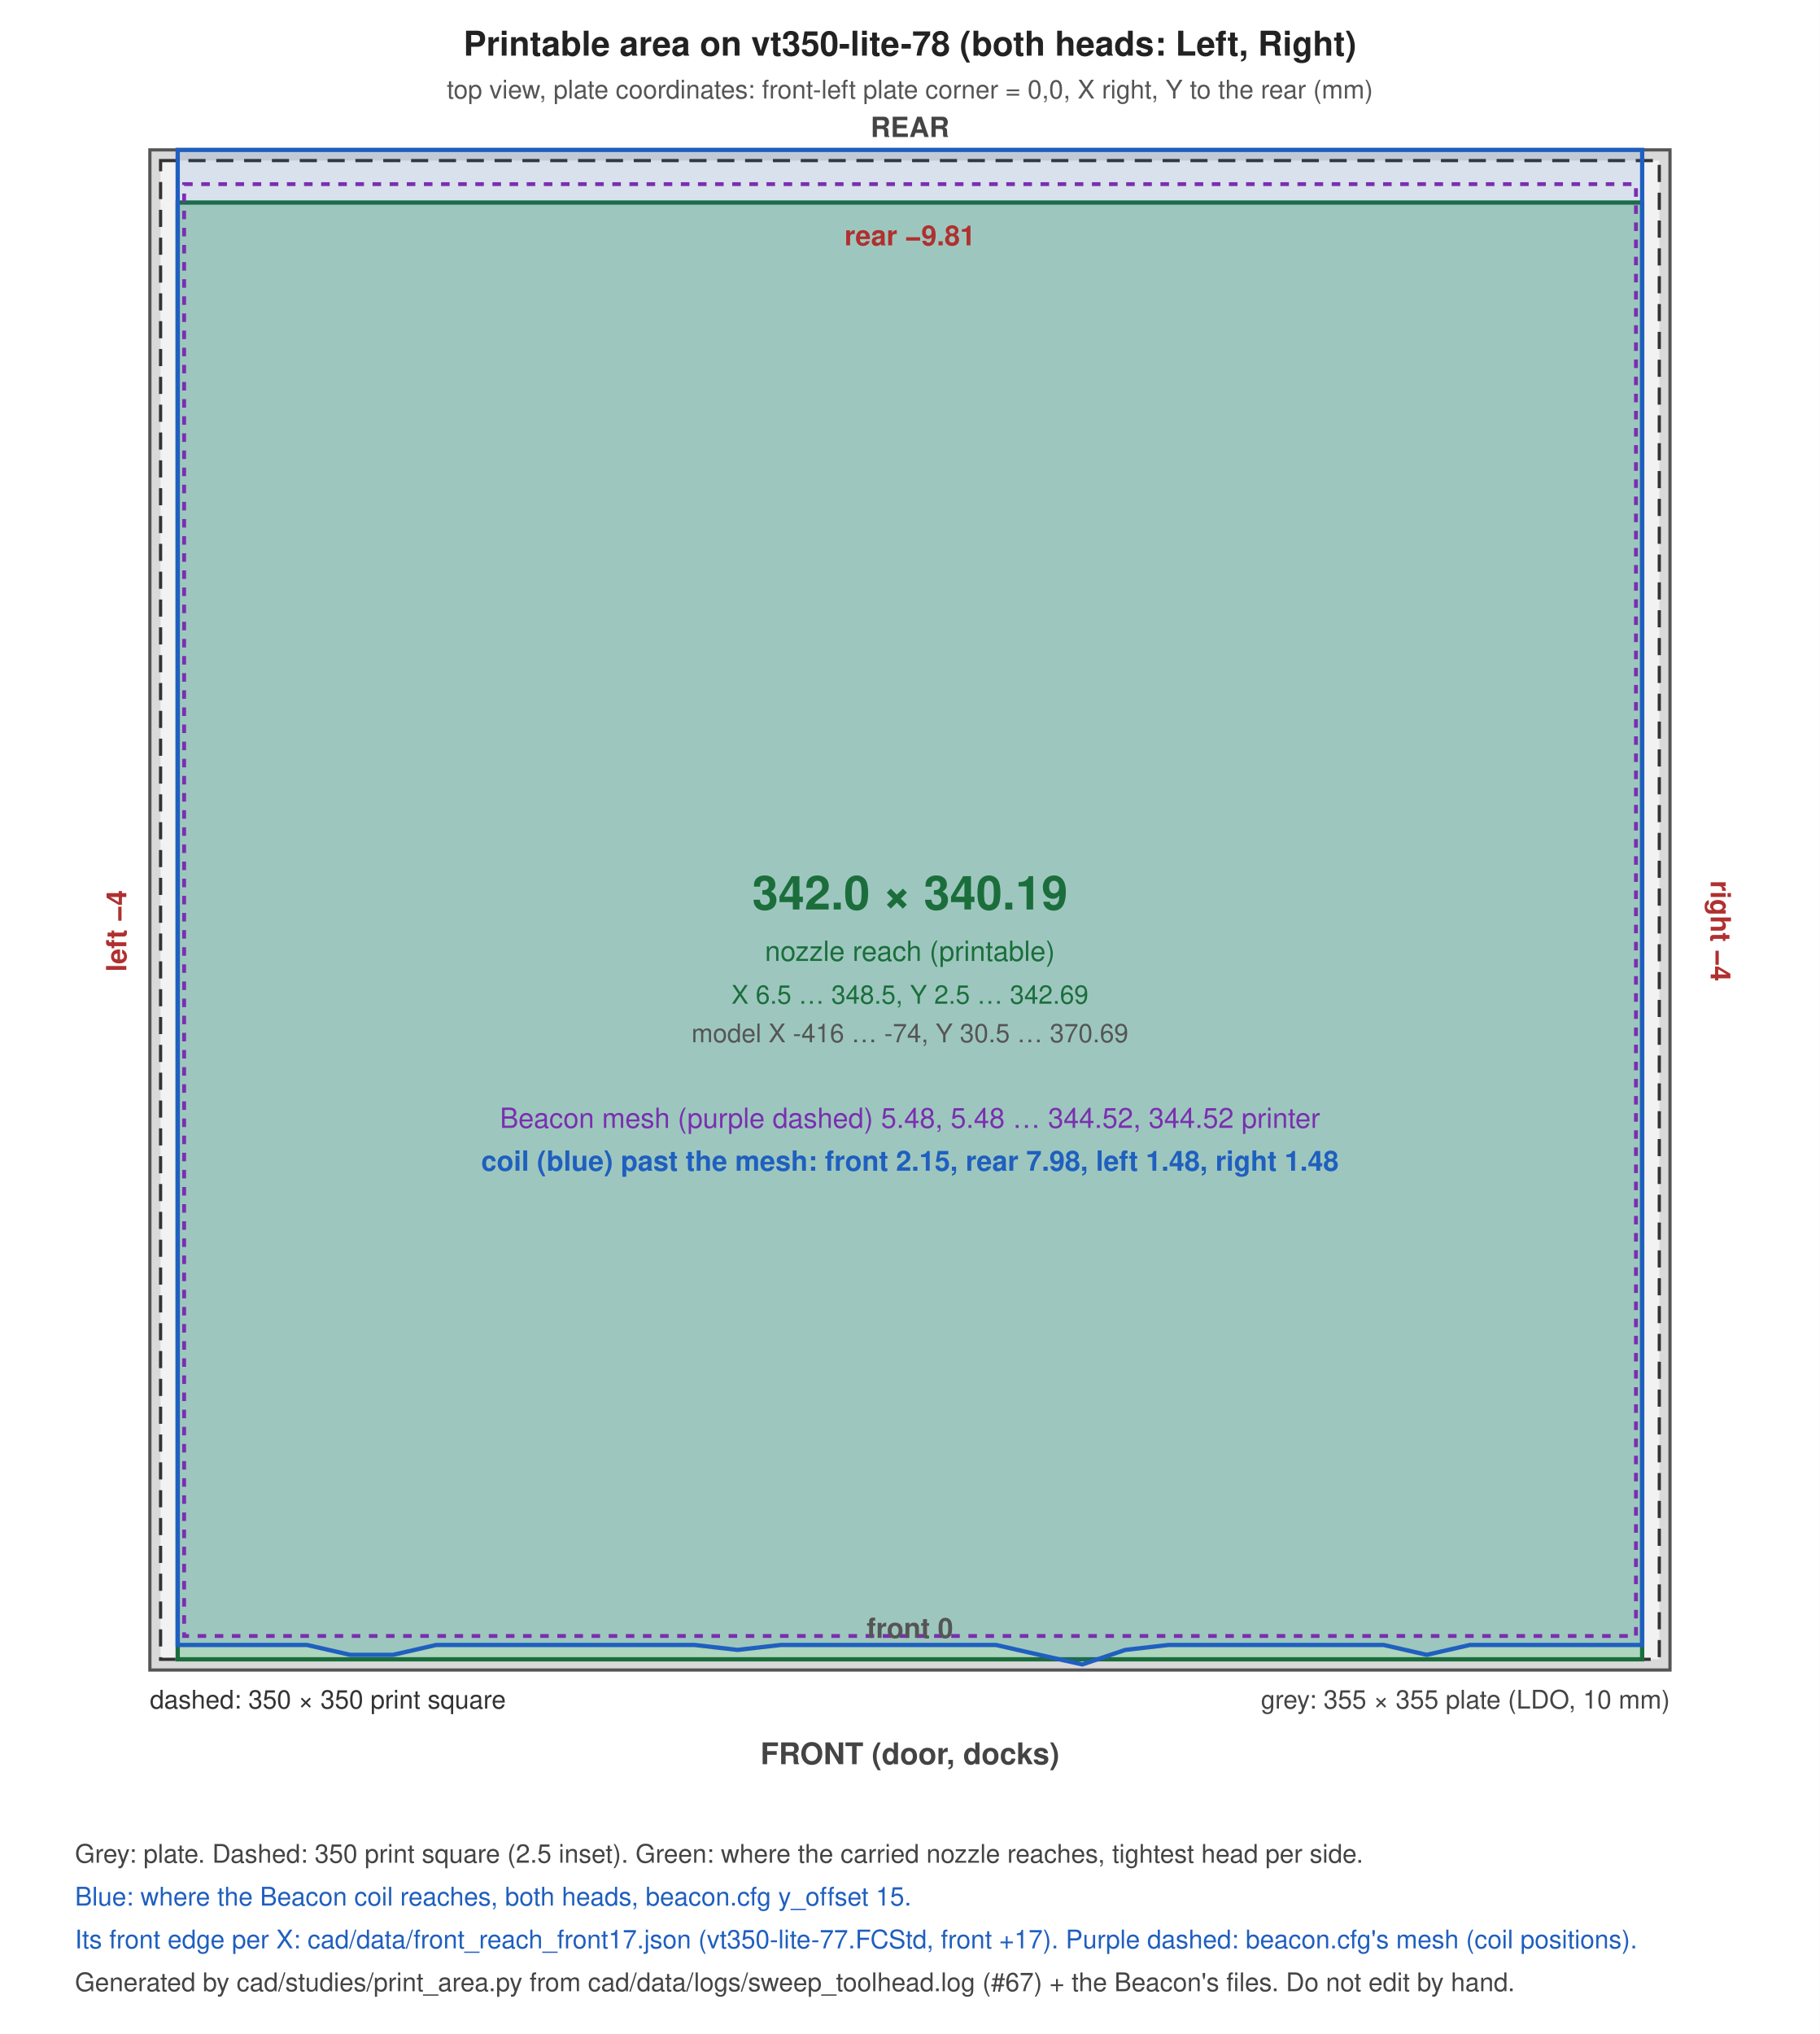
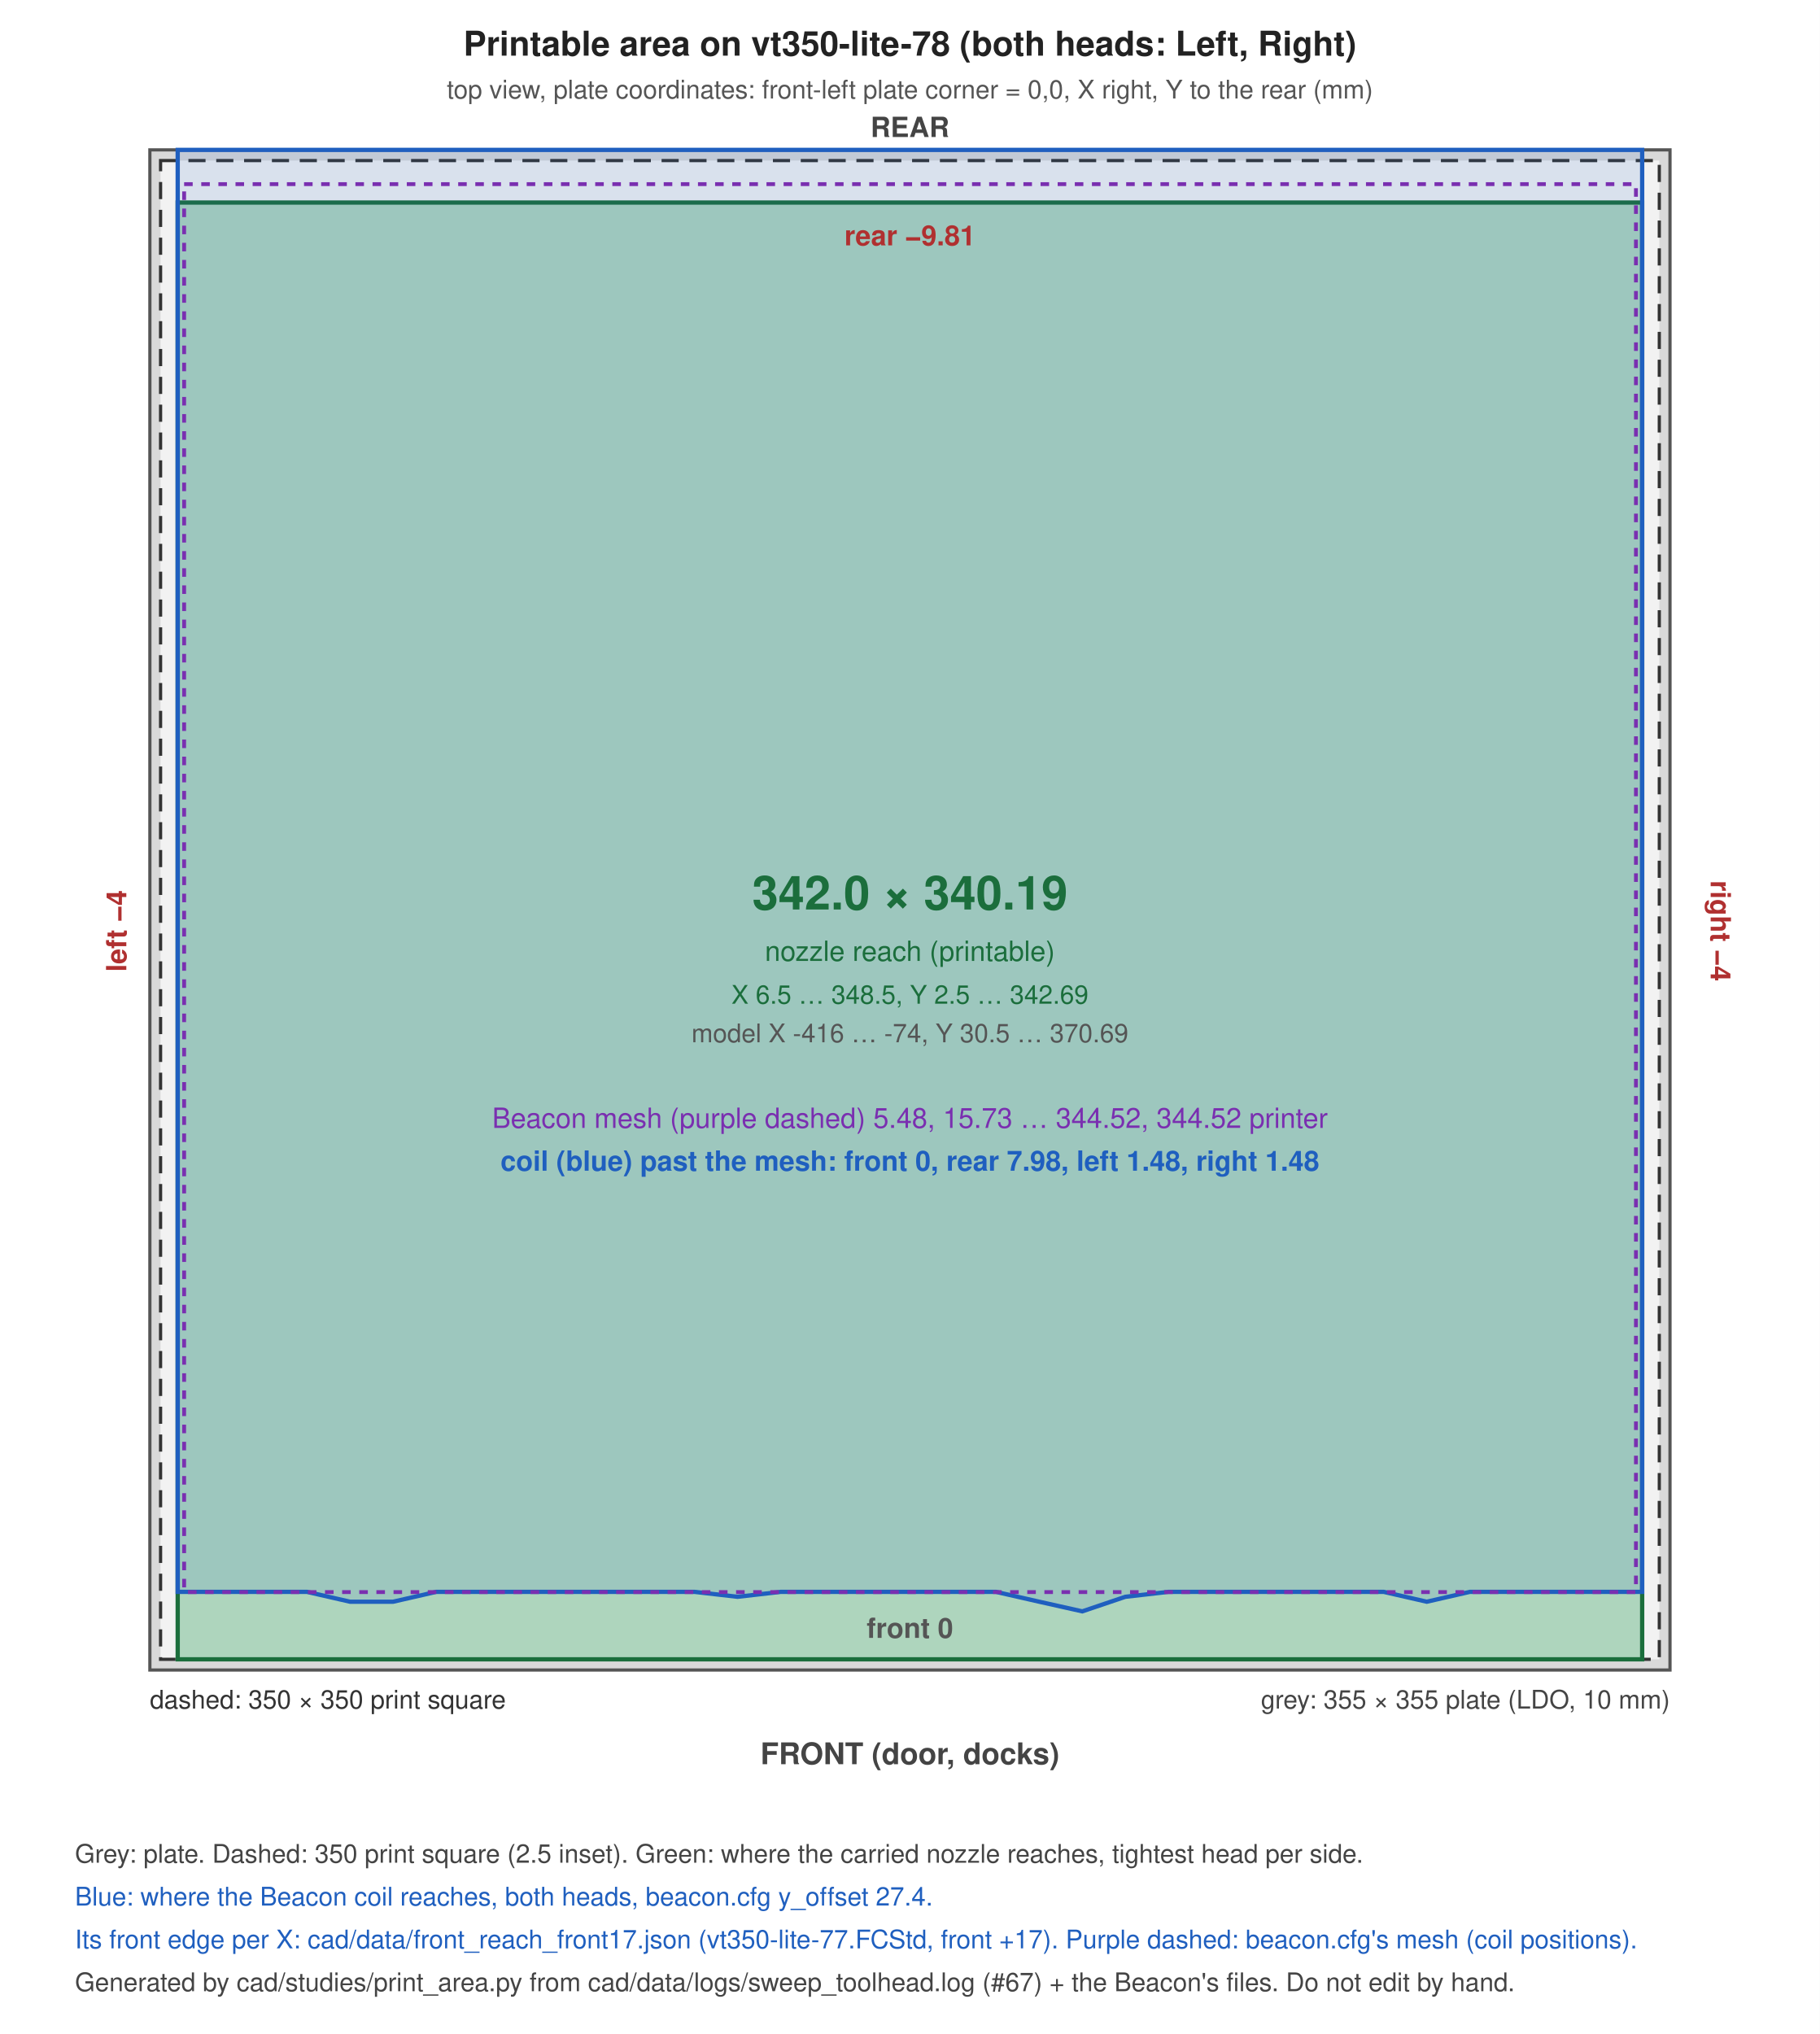
<svg xmlns="http://www.w3.org/2000/svg" width="850" height="950" viewBox="0 0 850 950" font-family="Helvetica, Arial, sans-serif">
  <rect width="100%" height="100%" fill="#ffffff" />
  <rect x="70.0" y="70.0" width="710.0" height="710.0" fill="#d9d9d9" stroke="#555" stroke-width="1.5" />
  <rect x="75.0" y="75.0" width="700.0" height="700.0" fill="#f2f2f2" stroke="#333" stroke-width="1.5" stroke-dasharray="8 5" />
  <rect x="83.0" y="94.6" width="684.0" height="680.4" fill="#2e9e5b" fill-opacity="0.35" stroke="#1b6e3c" stroke-width="2" />
-   <polygon points="83.0,768.3 103.1,768.3 123.2,768.3 143.4,768.3 163.5,772.9 183.6,772.9 203.7,768.3 223.8,768.3 243.9,768.3 264.1,768.3 284.2,768.3 304.3,768.3 324.4,768.3 344.5,770.6 364.6,768.3 384.8,768.3 404.9,768.3 425.0,768.3 445.1,768.3 465.2,768.3 485.4,772.9 505.5,777.4 525.6,770.6 545.7,768.3 565.8,768.3 585.9,768.3 606.1,768.3 626.2,768.3 646.3,768.3 666.4,772.9 686.5,768.3 706.6,768.3 726.8,768.3 746.9,768.3 767.0,768.3 767.0,70.0 83.0,70.0" fill="#1f5fbf" fill-opacity="0.12" stroke="#1f5fbf" stroke-width="2" />
-   <rect x="86.0" y="86.0" width="678.1" height="678.1" fill="none" stroke="#7a2fb0" stroke-width="1.8" stroke-dasharray="4 4" />
-   <text x="425.0" y="526.8" font-size="13" text-anchor="middle" font-weight="normal" fill="#7a2fb0">Beacon mesh (purple dashed) 5.48, 5.48 … 344.52, 344.52 printer</text>
-   <text x="425.0" y="546.8" font-size="13" text-anchor="middle" font-weight="bold" fill="#1f5fbf">coil (blue) past the mesh: front 2.15, rear 7.98, left 1.48, right 1.48</text>
-   <text x="35.0" y="890.0" font-size="12" text-anchor="start" font-weight="normal" fill="#1f5fbf">Blue: where the Beacon coil reaches, both heads, beacon.cfg y_offset 15.</text>
+   <polygon points="83.0,743.5 103.1,743.5 123.2,743.5 143.4,743.5 163.5,748.1 183.6,748.1 203.7,743.5 223.8,743.5 243.9,743.5 264.1,743.5 284.2,743.5 304.3,743.5 324.4,743.5 344.5,745.8 364.6,743.5 384.8,743.5 404.9,743.5 425.0,743.5 445.1,743.5 465.2,743.5 485.4,748.1 505.5,752.6 525.6,745.8 545.7,743.5 565.8,743.5 585.9,743.5 606.1,743.5 626.2,743.5 646.3,743.5 666.4,748.1 686.5,743.5 706.6,743.5 726.8,743.5 746.9,743.5 767.0,743.5 767.0,70.0 83.0,70.0" fill="#1f5fbf" fill-opacity="0.12" stroke="#1f5fbf" stroke-width="2" />
+   <rect x="86.0" y="86.0" width="678.1" height="657.6" fill="none" stroke="#7a2fb0" stroke-width="1.8" stroke-dasharray="4 4" />
+   <text x="425.0" y="526.8" font-size="13" text-anchor="middle" font-weight="normal" fill="#7a2fb0">Beacon mesh (purple dashed) 5.48, 15.73 … 344.52, 344.52 printer</text>
+   <text x="425.0" y="546.8" font-size="13" text-anchor="middle" font-weight="bold" fill="#1f5fbf">coil (blue) past the mesh: front 0, rear 7.98, left 1.48, right 1.48</text>
+   <text x="35.0" y="890.0" font-size="12" text-anchor="start" font-weight="normal" fill="#1f5fbf">Blue: where the Beacon coil reaches, both heads, beacon.cfg y_offset 27.4.</text>
  <text x="35.0" y="910.0" font-size="12" text-anchor="start" font-weight="normal" fill="#1f5fbf">Its front edge per X: cad/data/front_reach_front17.json (vt350-lite-77.FCStd, front +17). Purple dashed: beacon.cfg's mesh (coil positions).</text>
  <text x="425.0" y="26.0" font-size="16" text-anchor="middle" font-weight="bold" fill="#222">Printable area on vt350-lite-78 (both heads: Left, Right)</text>
  <text x="425.0" y="46.0" font-size="12" text-anchor="middle" font-weight="normal" fill="#555">top view, plate coordinates: front-left plate corner = 0,0, X right, Y to the rear (mm)</text>
  <text x="780.0" y="798.0" font-size="12" text-anchor="end" font-weight="normal" fill="#444">grey: 355 × 355 plate (LDO, 10 mm)</text>
  <text x="70.0" y="798.0" font-size="12" text-anchor="start" font-weight="normal" fill="#333">dashed: 350 × 350 print square</text>
  <text x="425.0" y="424.8" font-size="22" text-anchor="middle" font-weight="bold" fill="#1b6e3c">342.0 × 340.19</text>
  <text x="425.0" y="448.8" font-size="13" text-anchor="middle" font-weight="normal" fill="#1b6e3c">nozzle reach (printable)</text>
  <text x="425.0" y="468.8" font-size="12" text-anchor="middle" font-weight="normal" fill="#1b6e3c">X 6.5 … 348.5, Y 2.5 … 342.69</text>
  <text x="425.0" y="486.8" font-size="12" text-anchor="middle" font-weight="normal" fill="#555">model X -416 … -74, Y 30.5 … 370.69</text>
  <text x="425.0" y="114.6" font-size="13" text-anchor="middle" font-weight="bold" fill="#b03030">rear −9.81</text>
  <text x="425.0" y="765.0" font-size="13" text-anchor="middle" font-weight="bold" fill="#555">front 0</text>
  <text x="59.0" y="434.8" font-size="13" text-anchor="middle" font-weight="bold" fill="#b03030" transform="rotate(-90 59.0 434.8)">left −4</text>
  <text x="799.0" y="434.8" font-size="13" text-anchor="middle" font-weight="bold" fill="#b03030" transform="rotate(90 799.0 434.8)">right −4</text>
  <text x="425.0" y="824.0" font-size="14" text-anchor="middle" font-weight="bold" fill="#444">FRONT (door, docks)</text>
  <text x="425.0" y="64.0" font-size="13" text-anchor="middle" font-weight="bold" fill="#444">REAR</text>
  <text x="35.0" y="870.0" font-size="12" text-anchor="start" font-weight="normal" fill="#444">Grey: plate. Dashed: 350 print square (2.5 inset). Green: where the carried nozzle reaches, tightest head per side.</text>
  <text x="35.0" y="930.0" font-size="12" text-anchor="start" font-weight="normal" fill="#444">Generated by cad/studies/print_area.py from cad/data/logs/sweep_toolhead.log (#67) + the Beacon's files. Do not edit by hand.</text>
</svg>
